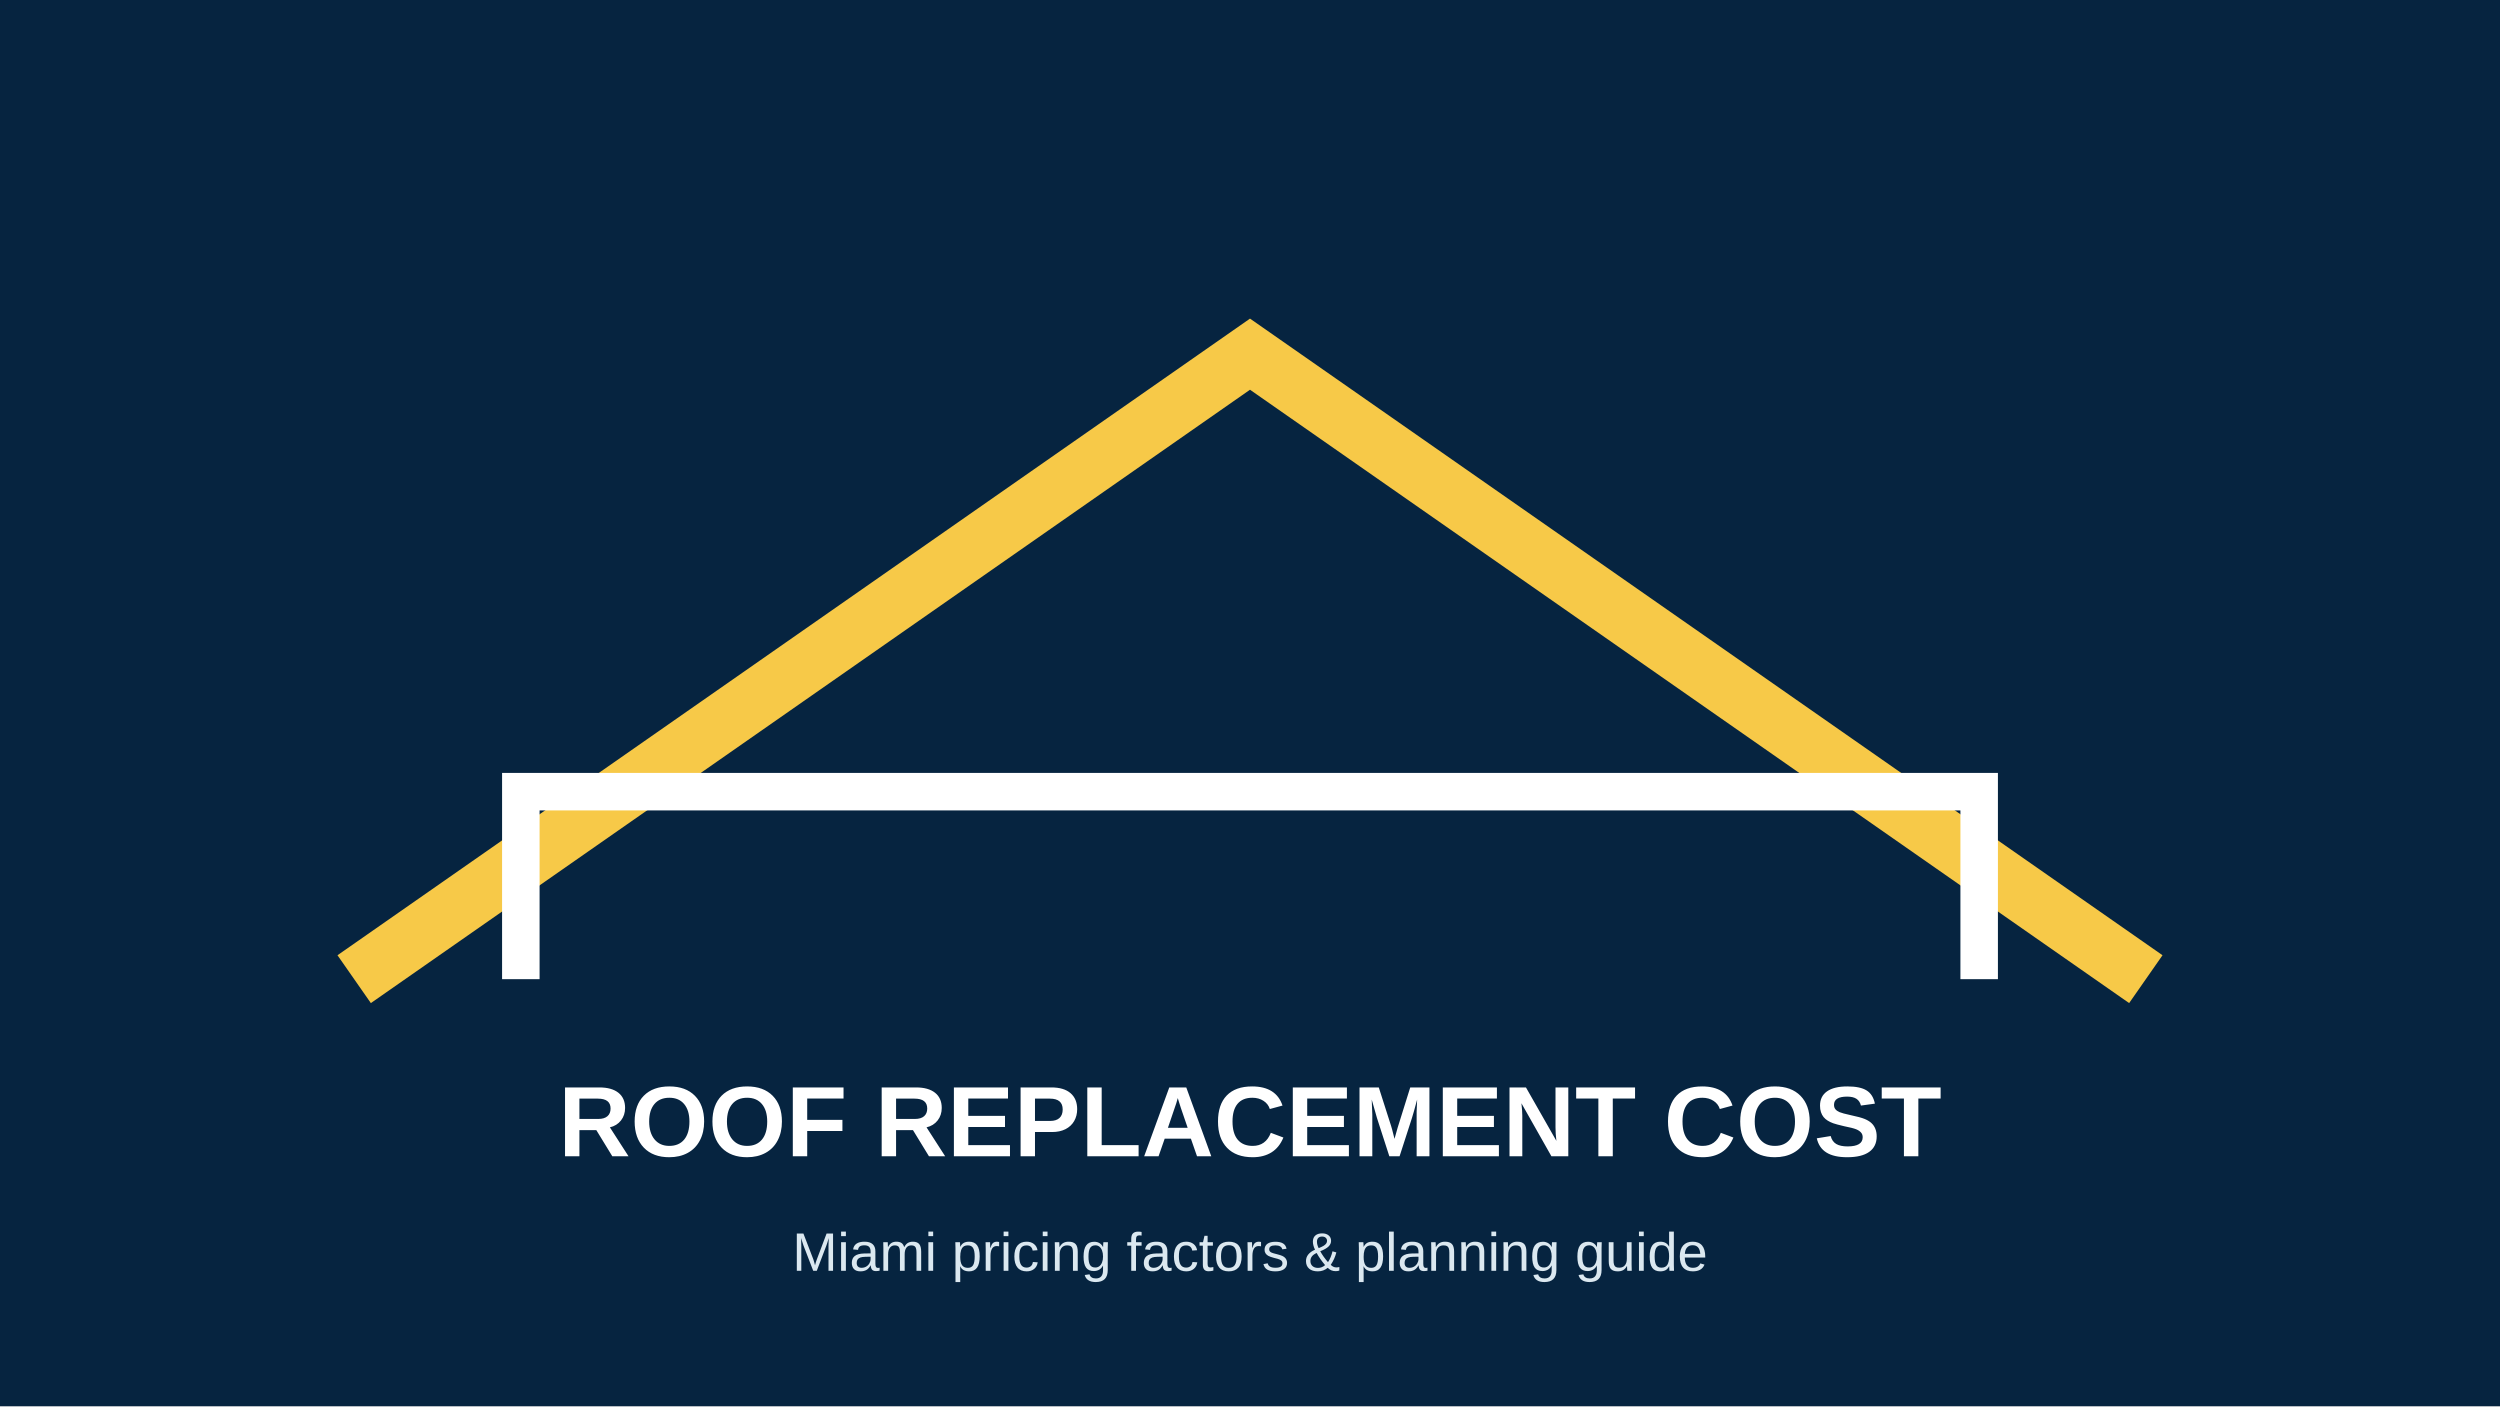
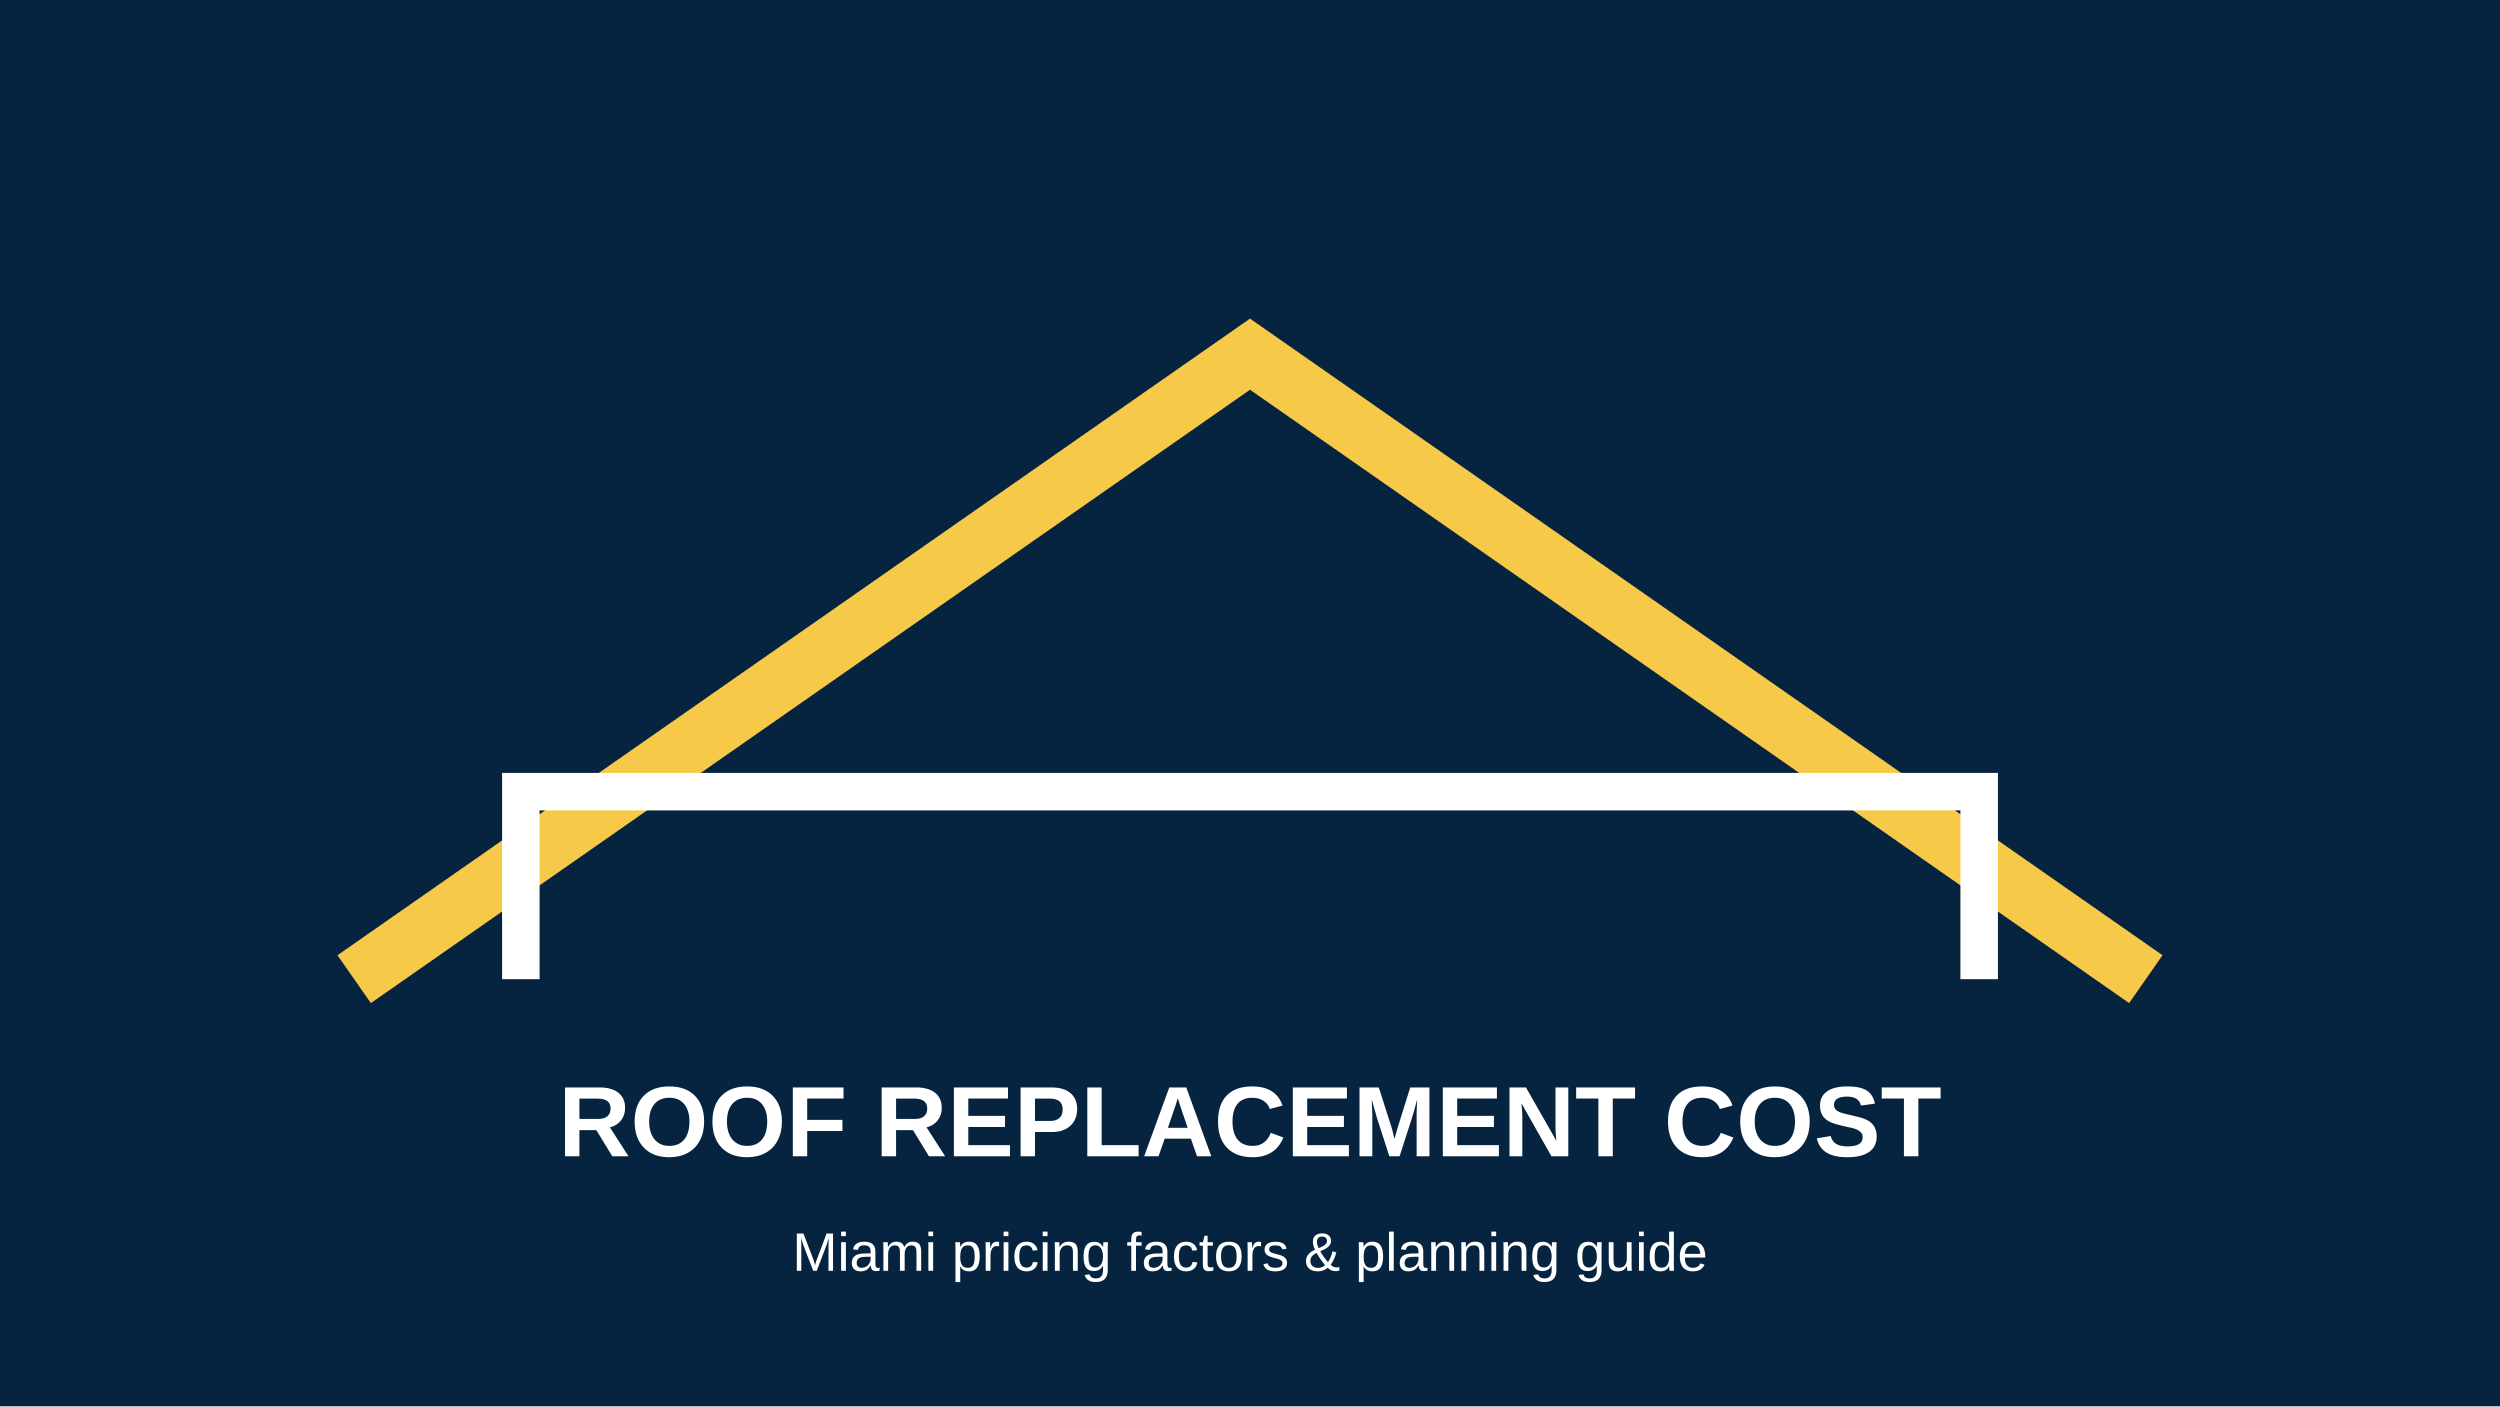
<svg xmlns="http://www.w3.org/2000/svg" viewBox="0 0 1200 675">
  <rect width="1200" height="675" fill="#062440" />
  <path d="M170 470 600 170l430 300" fill="none" stroke="#f7c948" stroke-width="28" />
  <path d="M250 470v-90h700v90" fill="none" stroke="#fff" stroke-width="18" />
  <text x="600" y="555" fill="#fff" font-family="Arial,sans-serif" font-size="48" font-weight="700" text-anchor="middle">ROOF REPLACEMENT COST</text>
-   <text x="600" y="610" fill="#dbe8f0" font-family="Arial,sans-serif" font-size="26" text-anchor="middle">Miami pricing factors &amp; planning guide</text>
+   <text x="600" y="610" fill="#fff" font-family="Arial,sans-serif" font-size="26" text-anchor="middle">Miami pricing factors &amp; planning guide</text>
</svg>
